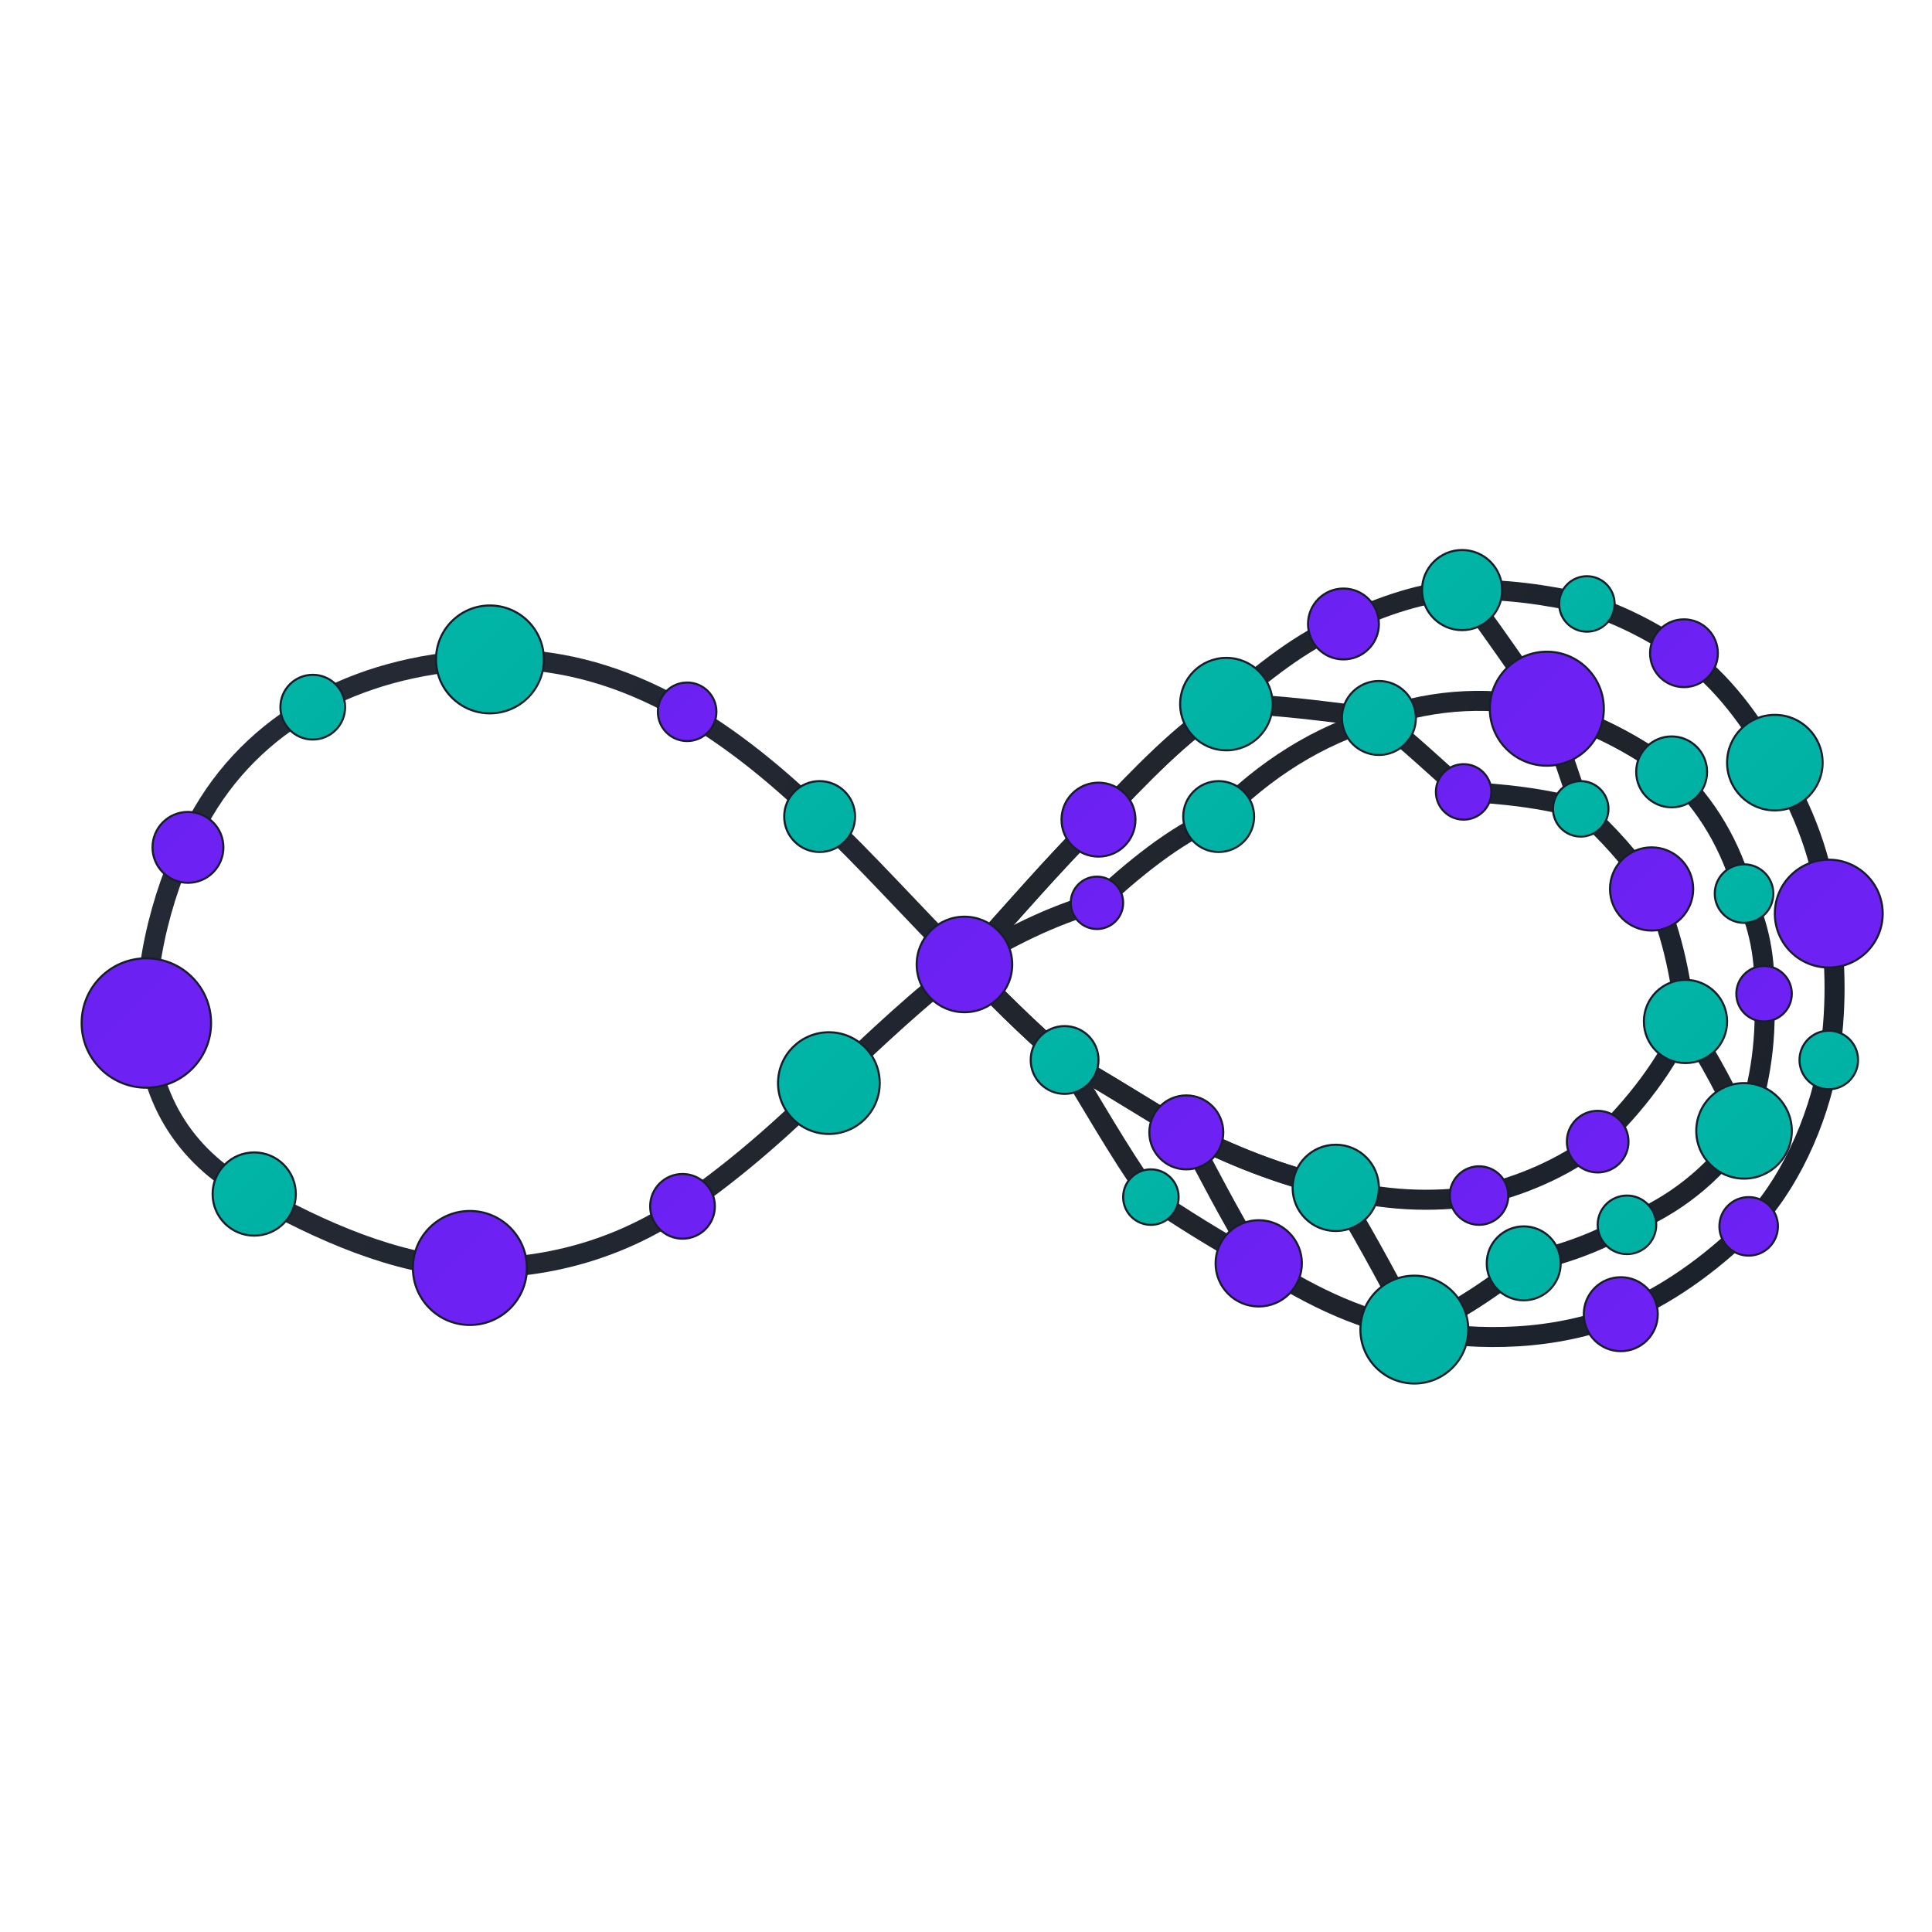
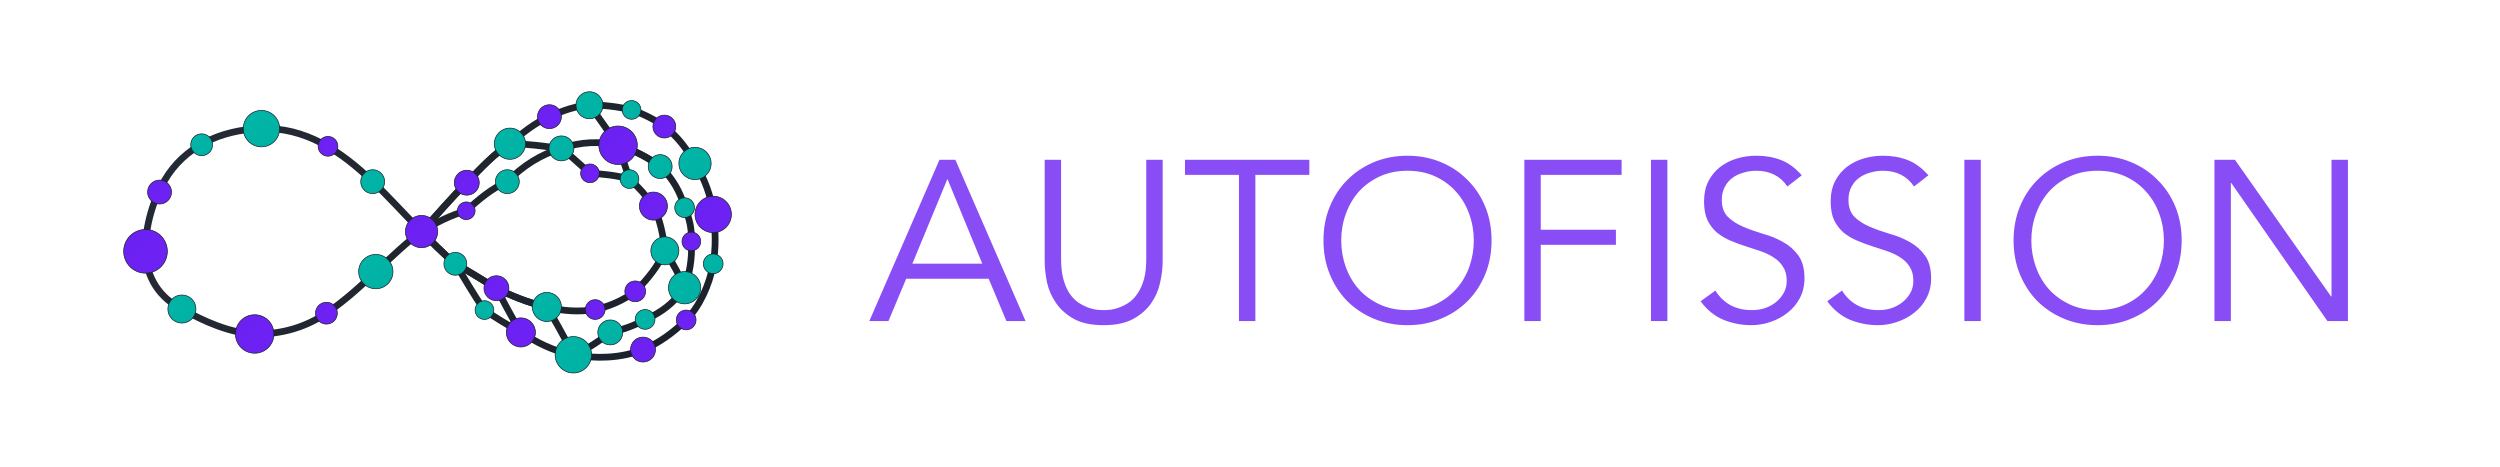
- <svg xmlns="http://www.w3.org/2000/svg" viewBox="0 0 1254 1254" role="img" aria-label="Autofission infinity network mark">
-   <defs>
+ <svg xmlns="http://www.w3.org/2000/svg" xmlns:xlink="http://www.w3.org/1999/xlink" viewBox="0 0 1244 232" role="img" aria-label="Autofission infinity network mark" version="1.1" id="svg59" width="1244" height="232">
+   <defs id="defs9">
    <linearGradient id="links" x1="116" y1="390" x2="1125" y2="878" gradientUnits="userSpaceOnUse">
-       <stop offset="0" stop-color="#252b36" />
-       <stop offset="0.52" stop-color="#20252e" />
-       <stop offset="1" stop-color="#1c222b" />
+       <stop offset="0" stop-color="#252b36" id="stop1" />
+       <stop offset="0.52" stop-color="#20252e" id="stop2" />
+       <stop offset="1" stop-color="#1c222b" id="stop3" />
    </linearGradient>
    <linearGradient id="teal" x1="0" y1="0" x2="1" y2="1">
-       <stop offset="0" stop-color="#01b5a7" />
-       <stop offset="0.5" stop-color="#00b3a5" />
-       <stop offset="1" stop-color="#00b1a3" />
+       <stop offset="0" stop-color="#01b5a7" id="stop4" />
+       <stop offset="0.5" stop-color="#00b3a5" id="stop5" />
+       <stop offset="1" stop-color="#00b1a3" id="stop6" />
    </linearGradient>
    <linearGradient id="violet" x1="0" y1="0" x2="1" y2="1">
-       <stop offset="0" stop-color="#6b21f3" />
-       <stop offset="0.52" stop-color="#6d21f3" />
-       <stop offset="1" stop-color="#6f21f3" />
+       <stop offset="0" stop-color="#6b21f3" id="stop7" />
+       <stop offset="0.52" stop-color="#6d21f3" id="stop8" />
+       <stop offset="1" stop-color="#6f21f3" id="stop9" />
    </linearGradient>
+     <linearGradient xlink:href="#links" id="linearGradient59" gradientUnits="userSpaceOnUse" x1="116" y1="390" x2="1125" y2="878" />
+     <linearGradient xlink:href="#links" id="linearGradient60" gradientUnits="userSpaceOnUse" x1="116" y1="390" x2="1125" y2="878" />
+     <linearGradient xlink:href="#links" id="linearGradient61" gradientUnits="userSpaceOnUse" x1="116" y1="390" x2="1125" y2="878" />
+     <linearGradient xlink:href="#links" id="linearGradient62" gradientUnits="userSpaceOnUse" x1="116" y1="390" x2="1125" y2="878" />
+     <linearGradient xlink:href="#links" id="linearGradient63" gradientUnits="userSpaceOnUse" x1="116" y1="390" x2="1125" y2="878" />
+     <linearGradient xlink:href="#links" id="linearGradient64" gradientUnits="userSpaceOnUse" x1="116" y1="390" x2="1125" y2="878" />
+     <linearGradient xlink:href="#links" id="linearGradient65" gradientUnits="userSpaceOnUse" x1="116" y1="390" x2="1125" y2="878" />
+     <linearGradient xlink:href="#links" id="linearGradient66" gradientUnits="userSpaceOnUse" x1="116" y1="390" x2="1125" y2="878" />
+     <linearGradient xlink:href="#links" id="linearGradient67" gradientUnits="userSpaceOnUse" x1="116" y1="390" x2="1125" y2="878" />
+     <linearGradient xlink:href="#violet" id="linearGradient68" x1="52.325" y1="621.325" x2="137.675" y2="706.675" gradientUnits="userSpaceOnUse" />
+     <linearGradient xlink:href="#violet" id="linearGradient69" x1="98.325" y1="526.325" x2="145.675" y2="573.675" gradientUnits="userSpaceOnUse" />
+     <linearGradient xlink:href="#violet" id="linearGradient70" x1="267.325" y1="785.325" x2="342.675" y2="860.675" gradientUnits="userSpaceOnUse" />
+     <linearGradient xlink:href="#violet" id="linearGradient71" x1="421.325" y1="761.325" x2="464.675" y2="804.675" gradientUnits="userSpaceOnUse" />
+     <linearGradient xlink:href="#violet" id="linearGradient72" x1="426.325" y1="442.325" x2="465.675" y2="481.675" gradientUnits="userSpaceOnUse" />
+     <linearGradient xlink:href="#violet" id="linearGradient73" x1="594.325" y1="594.325" x2="657.675" y2="657.675" gradientUnits="userSpaceOnUse" />
+     <linearGradient xlink:href="#violet" id="linearGradient74" x1="688.325" y1="507.325" x2="737.675" y2="556.675" gradientUnits="userSpaceOnUse" />
+     <linearGradient xlink:href="#violet" id="linearGradient75" x1="694.325" y1="568.325" x2="729.675" y2="603.675" gradientUnits="userSpaceOnUse" />
+     <linearGradient xlink:href="#violet" id="linearGradient76" x1="745.325" y1="710.325" x2="794.675" y2="759.675" gradientUnits="userSpaceOnUse" />
+     <linearGradient xlink:href="#violet" id="linearGradient77" x1="788.325" y1="791.325" x2="845.675" y2="848.675" gradientUnits="userSpaceOnUse" />
+     <linearGradient xlink:href="#violet" id="linearGradient78" x1="848.325" y1="381.325" x2="895.675" y2="428.675" gradientUnits="userSpaceOnUse" />
+     <linearGradient xlink:href="#violet" id="linearGradient79" x1="931.325" y1="495.325" x2="968.675" y2="532.675" gradientUnits="userSpaceOnUse" />
+     <linearGradient xlink:href="#violet" id="linearGradient80" x1="940.325" y1="756.325" x2="979.675" y2="795.675" gradientUnits="userSpaceOnUse" />
+     <linearGradient xlink:href="#violet" id="linearGradient81" x1="966.325" y1="422.325" x2="1041.675" y2="497.675" gradientUnits="userSpaceOnUse" />
+     <linearGradient xlink:href="#violet" id="linearGradient82" x1="1016.325" y1="720.325" x2="1057.675" y2="761.675" gradientUnits="userSpaceOnUse" />
+     <linearGradient xlink:href="#violet" id="linearGradient83" x1="1027.325" y1="828.325" x2="1076.675" y2="877.675" gradientUnits="userSpaceOnUse" />
+     <linearGradient xlink:href="#violet" id="linearGradient84" x1="1044.325" y1="549.325" x2="1099.675" y2="604.675" gradientUnits="userSpaceOnUse" />
+     <linearGradient xlink:href="#violet" id="linearGradient85" x1="1070.325" y1="401.325" x2="1115.675" y2="446.675" gradientUnits="userSpaceOnUse" />
+     <linearGradient xlink:href="#violet" id="linearGradient86" x1="1115.325" y1="776.325" x2="1154.675" y2="815.675" gradientUnits="userSpaceOnUse" />
+     <linearGradient xlink:href="#violet" id="linearGradient87" x1="1126.325" y1="626.325" x2="1163.675" y2="663.675" gradientUnits="userSpaceOnUse" />
+     <linearGradient xlink:href="#violet" id="linearGradient88" x1="1151.325" y1="557.325" x2="1222.675" y2="628.675" gradientUnits="userSpaceOnUse" />
+     <linearGradient xlink:href="#violet" id="linearGradient89" x1="34.076" y1="585.543" x2="796.246" y2="1347.714" gradientTransform="scale(1.53555,0.6512326)" gradientUnits="userSpaceOnUse" />
+     <linearGradient xlink:href="#teal" id="linearGradient90" x1="137.325" y1="747.325" x2="192.675" y2="802.675" gradientUnits="userSpaceOnUse" />
+     <linearGradient xlink:href="#teal" id="linearGradient91" x1="181.325" y1="437.325" x2="224.675" y2="480.675" gradientUnits="userSpaceOnUse" />
+     <linearGradient xlink:href="#teal" id="linearGradient92" x1="282.325" y1="392.325" x2="353.675" y2="463.675" gradientUnits="userSpaceOnUse" />
+     <linearGradient xlink:href="#teal" id="linearGradient93" x1="508.325" y1="506.325" x2="555.675" y2="553.675" gradientUnits="userSpaceOnUse" />
+     <linearGradient xlink:href="#teal" id="linearGradient94" x1="504.325" y1="669.325" x2="571.675" y2="736.675" gradientUnits="userSpaceOnUse" />
+     <linearGradient xlink:href="#teal" id="linearGradient95" x1="668.325" y1="665.325" x2="713.675" y2="710.675" gradientUnits="userSpaceOnUse" />
+     <linearGradient xlink:href="#teal" id="linearGradient96" x1="728.325" y1="758.325" x2="765.675" y2="795.675" gradientUnits="userSpaceOnUse" />
+     <linearGradient xlink:href="#teal" id="linearGradient97" x1="767.325" y1="506.325" x2="814.675" y2="553.675" gradientUnits="userSpaceOnUse" />
+     <linearGradient xlink:href="#teal" id="linearGradient98" x1="765.325" y1="426.325" x2="826.675" y2="487.675" gradientUnits="userSpaceOnUse" />
+     <linearGradient xlink:href="#teal" id="linearGradient99" x1="838.325" y1="742.325" x2="895.675" y2="799.675" gradientUnits="userSpaceOnUse" />
+     <linearGradient xlink:href="#teal" id="linearGradient100" x1="870.325" y1="441.325" x2="919.675" y2="490.675" gradientUnits="userSpaceOnUse" />
+     <linearGradient xlink:href="#teal" id="linearGradient101" x1="882.325" y1="827.325" x2="953.675" y2="898.675" gradientUnits="userSpaceOnUse" />
+     <linearGradient xlink:href="#teal" id="linearGradient102" x1="922.325" y1="356.325" x2="975.675" y2="409.675" gradientUnits="userSpaceOnUse" />
+     <linearGradient xlink:href="#teal" id="linearGradient103" x1="964.325" y1="795.325" x2="1013.675" y2="844.675" gradientUnits="userSpaceOnUse" />
+     <linearGradient xlink:href="#teal" id="linearGradient104" x1="1007.325" y1="506.325" x2="1044.675" y2="543.675" gradientUnits="userSpaceOnUse" />
+     <linearGradient xlink:href="#teal" id="linearGradient105" x1="1011.325" y1="373.325" x2="1048.675" y2="410.675" gradientUnits="userSpaceOnUse" />
+     <linearGradient xlink:href="#teal" id="linearGradient106" x1="1036.325" y1="775.325" x2="1075.675" y2="814.675" gradientUnits="userSpaceOnUse" />
+     <linearGradient xlink:href="#teal" id="linearGradient107" x1="1061.325" y1="477.325" x2="1108.675" y2="524.675" gradientUnits="userSpaceOnUse" />
+     <linearGradient xlink:href="#teal" id="linearGradient108" x1="1066.325" y1="635.325" x2="1121.675" y2="690.675" gradientUnits="userSpaceOnUse" />
+     <linearGradient xlink:href="#teal" id="linearGradient109" x1="1112.325" y1="560.325" x2="1151.675" y2="599.675" gradientUnits="userSpaceOnUse" />
+     <linearGradient xlink:href="#teal" id="linearGradient110" x1="1100.325" y1="702.325" x2="1163.675" y2="765.675" gradientUnits="userSpaceOnUse" />
+     <linearGradient xlink:href="#teal" id="linearGradient111" x1="1120.325" y1="463.325" x2="1183.675" y2="526.675" gradientUnits="userSpaceOnUse" />
+     <linearGradient xlink:href="#teal" id="linearGradient112" x1="1167.325" y1="668.325" x2="1206.675" y2="707.675" gradientUnits="userSpaceOnUse" />
+     <linearGradient xlink:href="#teal" id="linearGradient113" x1="97.798" y1="500.341" x2="859.35" y2="1261.894" gradientTransform="scale(1.404171,0.7121638)" gradientUnits="userSpaceOnUse" />
  </defs>
-   <g fill="none" stroke="url(#links)" stroke-width="13" stroke-linecap="round" stroke-linejoin="round">
-     <path d="M626 626 C592 592 562 558 532 530 C470 470 401 425 318 428 C238 430 169 464 132 527 C110 564 94 616 95 664 C96 715 123 754 165 775 C208 799 257 821 305 823 C360 824 406 808 443 783 C481 757 511 729 538 703 C569 674 598 646 626 626" />
-     <path d="M626 626 C654 596 684 560 713 532 C741 503 766 476 796 457 C819 437 845 416 872 405 C898 393 924 384 949 383 C976 382 1004 386 1030 392 C1054 400 1075 411 1093 424 C1118 442 1137 468 1152 495 C1171 525 1183 558 1187 593 C1192 626 1192 657 1187 688 C1180 729 1160 771 1135 796 C1110 821 1080 842 1052 853 C1009 870 961 871 918 863 C878 856 846 838 817 820 C790 805 766 790 747 777 C725 746 707 713 691 688 C666 667 644 644 626 626" />
-     <path d="M626 626 C653 609 683 594 712 586 C735 565 762 542 791 530 C820 500 856 477 895 466 C933 453 969 452 1004 460 C1034 469 1061 483 1085 501 C1108 522 1124 550 1132 580 C1142 601 1146 623 1145 645 C1147 679 1141 708 1132 734 C1112 763 1086 783 1056 795 C1036 807 1012 815 989 820 C963 840 940 855 918 863 C898 824 881 794 867 771 C831 763 797 749 770 735 C741 718 715 701 691 688 C666 667 644 644 626 626" />
-     <path d="M626 626 C654 596 684 560 713 532 C741 503 766 476 796 457 C829 457 861 462 895 466 C915 482 933 499 950 514 C974 515 1002 518 1026 525 C1044 541 1059 558 1072 577 C1084 601 1091 632 1094 663 C1082 691 1061 718 1037 741 C1015 758 987 770 960 776 C929 781 897 779 867 771 C831 763 797 749 770 735 C741 718 715 701 691 688 C666 667 644 644 626 626" />
-     <path d="M949 383 C968 408 986 435 1004 460 C1011 481 1019 504 1026 525" />
-     <path d="M1004 460 C1034 469 1061 483 1085 501" />
-     <path d="M1094 663 C1110 688 1123 712 1132 734" />
-     <path d="M817 820 C797 787 783 759 770 735" />
+   <g fill="none" stroke="url(#links)" stroke-width="13" stroke-linecap="round" stroke-linejoin="round" id="g16" style="stroke:url(#linearGradient67)" transform="matrix(0.2586837,0,0,0.2586837,47.83265,-46.7086)">
+     <path d="M 626,626 C 592,592 562,558 532,530 470,470 401,425 318,428 c -80,2 -149,36 -186,99 -22,37 -38,89 -37,137 1,51 28,90 70,111 43,24 92,46 140,48 55,1 101,-15 138,-40 38,-26 68,-54 95,-80 31,-29 60,-57 88,-77" id="path9" style="stroke:url(#linearGradient59)" />
+     <path d="m 626,626 c 28,-30 58,-66 87,-94 28,-29 53,-56 83,-75 23,-20 49,-41 76,-52 26,-12 52,-21 77,-22 27,-1 55,3 81,9 24,8 45,19 63,32 25,18 44,44 59,71 19,30 31,63 35,98 5,33 5,64 0,95 -7,41 -27,83 -52,108 -25,25 -55,46 -83,57 -43,17 -91,18 -134,10 -40,-7 -72,-25 -101,-43 -27,-15 -51,-30 -70,-43 -22,-31 -40,-64 -56,-89 -25,-21 -47,-44 -65,-62" id="path10" style="stroke:url(#linearGradient60)" />
+     <path d="m 626,626 c 27,-17 57,-32 86,-40 23,-21 50,-44 79,-56 29,-30 65,-53 104,-64 38,-13 74,-14 109,-6 30,9 57,23 81,41 23,21 39,49 47,79 10,21 14,43 13,65 2,34 -4,63 -13,89 -20,29 -46,49 -76,61 -20,12 -44,20 -67,25 -26,20 -49,35 -71,43 -20,-39 -37,-69 -51,-92 -36,-8 -70,-22 -97,-36 -29,-17 -55,-34 -79,-47 -25,-21 -47,-44 -65,-62" id="path11" style="stroke:url(#linearGradient61)" />
+     <path d="m 626,626 c 28,-30 58,-66 87,-94 28,-29 53,-56 83,-75 33,0 65,5 99,9 20,16 38,33 55,48 24,1 52,4 76,11 18,16 33,33 46,52 12,24 19,55 22,86 -12,28 -33,55 -57,78 -22,17 -50,29 -77,35 -31,5 -63,3 -93,-5 -36,-8 -70,-22 -97,-36 -29,-17 -55,-34 -79,-47 -25,-21 -47,-44 -65,-62" id="path12" style="stroke:url(#linearGradient62)" />
+     <path d="m 949,383 c 19,25 37,52 55,77 7,21 15,44 22,65" id="path13" style="stroke:url(#linearGradient63)" />
+     <path d="m 1004,460 c 30,9 57,23 81,41" id="path14" style="stroke:url(#linearGradient64)" />
+     <path d="m 1094,663 c 16,25 29,49 38,71" id="path15" style="stroke:url(#linearGradient65)" />
+     <path d="M 817,820 C 797,787 783,759 770,735" id="path16" style="stroke:url(#linearGradient66)" />
  </g>
-   <g fill="url(#violet)" stroke="#171e2b" stroke-width="1.35">
-     <circle cx="95" cy="664" r="42" />
-     <circle cx="122" cy="550" r="23" />
-     <circle cx="305" cy="823" r="37" />
-     <circle cx="443" cy="783" r="21" />
-     <circle cx="446" cy="462" r="19" />
-     <circle cx="626" cy="626" r="31" />
-     <circle cx="713" cy="532" r="24" />
-     <circle cx="712" cy="586" r="17" />
-     <circle cx="770" cy="735" r="24" />
-     <circle cx="817" cy="820" r="28" />
-     <circle cx="872" cy="405" r="23" />
-     <circle cx="950" cy="514" r="18" />
-     <circle cx="960" cy="776" r="19" />
-     <circle cx="1004" cy="460" r="37" />
-     <circle cx="1037" cy="741" r="20" />
-     <circle cx="1052" cy="853" r="24" />
-     <circle cx="1072" cy="577" r="27" />
-     <circle cx="1093" cy="424" r="22" />
-     <circle cx="1135" cy="796" r="19" />
-     <circle cx="1145" cy="645" r="18" />
-     <circle cx="1187" cy="593" r="35" />
+   <g fill="url(#violet)" stroke="#171e2b" stroke-width="1.35" id="g36" style="fill:url(#linearGradient89)" transform="matrix(0.2586837,0,0,0.2586837,47.83265,-46.7086)">
+     <circle cx="95" cy="664" r="42" id="circle16" style="fill:url(#linearGradient68)" />
+     <circle cx="122" cy="550" r="23" id="circle17" style="fill:url(#linearGradient69)" />
+     <circle cx="305" cy="823" r="37" id="circle18" style="fill:url(#linearGradient70)" />
+     <circle cx="443" cy="783" r="21" id="circle19" style="fill:url(#linearGradient71)" />
+     <circle cx="446" cy="462" r="19" id="circle20" style="fill:url(#linearGradient72)" />
+     <circle cx="626" cy="626" r="31" id="circle21" style="fill:url(#linearGradient73)" />
+     <circle cx="713" cy="532" r="24" id="circle22" style="fill:url(#linearGradient74)" />
+     <circle cx="712" cy="586" r="17" id="circle23" style="fill:url(#linearGradient75)" />
+     <circle cx="770" cy="735" r="24" id="circle24" style="fill:url(#linearGradient76)" />
+     <circle cx="817" cy="820" r="28" id="circle25" style="fill:url(#linearGradient77)" />
+     <circle cx="872" cy="405" r="23" id="circle26" style="fill:url(#linearGradient78)" />
+     <circle cx="950" cy="514" r="18" id="circle27" style="fill:url(#linearGradient79)" />
+     <circle cx="960" cy="776" r="19" id="circle28" style="fill:url(#linearGradient80)" />
+     <circle cx="1004" cy="460" r="37" id="circle29" style="fill:url(#linearGradient81)" />
+     <circle cx="1037" cy="741" r="20" id="circle30" style="fill:url(#linearGradient82)" />
+     <circle cx="1052" cy="853" r="24" id="circle31" style="fill:url(#linearGradient83)" />
+     <circle cx="1072" cy="577" r="27" id="circle32" style="fill:url(#linearGradient84)" />
+     <circle cx="1093" cy="424" r="22" id="circle33" style="fill:url(#linearGradient85)" />
+     <circle cx="1135" cy="796" r="19" id="circle34" style="fill:url(#linearGradient86)" />
+     <circle cx="1145" cy="645" r="18" id="circle35" style="fill:url(#linearGradient87)" />
+     <circle cx="1187" cy="593" r="35" id="circle36" style="fill:url(#linearGradient88)" />
  </g>
-   <g fill="url(#teal)" stroke="#171e2b" stroke-width="1.35">
-     <circle cx="165" cy="775" r="27" />
-     <circle cx="203" cy="459" r="21" />
-     <circle cx="318" cy="428" r="35" />
-     <circle cx="532" cy="530" r="23" />
-     <circle cx="538" cy="703" r="33" />
-     <circle cx="691" cy="688" r="22" />
-     <circle cx="747" cy="777" r="18" />
-     <circle cx="791" cy="530" r="23" />
-     <circle cx="796" cy="457" r="30" />
-     <circle cx="867" cy="771" r="28" />
-     <circle cx="895" cy="466" r="24" />
-     <circle cx="918" cy="863" r="35" />
-     <circle cx="949" cy="383" r="26" />
-     <circle cx="989" cy="820" r="24" />
-     <circle cx="1026" cy="525" r="18" />
-     <circle cx="1030" cy="392" r="18" />
-     <circle cx="1056" cy="795" r="19" />
-     <circle cx="1085" cy="501" r="23" />
-     <circle cx="1094" cy="663" r="27" />
-     <circle cx="1132" cy="580" r="19" />
-     <circle cx="1132" cy="734" r="31" />
-     <circle cx="1152" cy="495" r="31" />
-     <circle cx="1187" cy="688" r="19" />
+   <g fill="url(#teal)" stroke="#171e2b" stroke-width="1.35" id="g59" style="fill:url(#linearGradient113)" transform="matrix(0.2586837,0,0,0.2586837,47.83265,-46.7086)">
+     <circle cx="165" cy="775" r="27" id="circle37" style="fill:url(#linearGradient90)" />
+     <circle cx="203" cy="459" r="21" id="circle38" style="fill:url(#linearGradient91)" />
+     <circle cx="318" cy="428" r="35" id="circle39" style="fill:url(#linearGradient92)" />
+     <circle cx="532" cy="530" r="23" id="circle40" style="fill:url(#linearGradient93)" />
+     <circle cx="538" cy="703" r="33" id="circle41" style="fill:url(#linearGradient94)" />
+     <circle cx="691" cy="688" r="22" id="circle42" style="fill:url(#linearGradient95)" />
+     <circle cx="747" cy="777" r="18" id="circle43" style="fill:url(#linearGradient96)" />
+     <circle cx="791" cy="530" r="23" id="circle44" style="fill:url(#linearGradient97)" />
+     <circle cx="796" cy="457" r="30" id="circle45" style="fill:url(#linearGradient98)" />
+     <circle cx="867" cy="771" r="28" id="circle46" style="fill:url(#linearGradient99)" />
+     <circle cx="895" cy="466" r="24" id="circle47" style="fill:url(#linearGradient100)" />
+     <circle cx="918" cy="863" r="35" id="circle48" style="fill:url(#linearGradient101)" />
+     <circle cx="949" cy="383" r="26" id="circle49" style="fill:url(#linearGradient102)" />
+     <circle cx="989" cy="820" r="24" id="circle50" style="fill:url(#linearGradient103)" />
+     <circle cx="1026" cy="525" r="18" id="circle51" style="fill:url(#linearGradient104)" />
+     <circle cx="1030" cy="392" r="18" id="circle52" style="fill:url(#linearGradient105)" />
+     <circle cx="1056" cy="795" r="19" id="circle53" style="fill:url(#linearGradient106)" />
+     <circle cx="1085" cy="501" r="23" id="circle54" style="fill:url(#linearGradient107)" />
+     <circle cx="1094" cy="663" r="27" id="circle55" style="fill:url(#linearGradient108)" />
+     <circle cx="1132" cy="580" r="19" id="circle56" style="fill:url(#linearGradient109)" />
+     <circle cx="1132" cy="734" r="31" id="circle57" style="fill:url(#linearGradient110)" />
+     <circle cx="1152" cy="495" r="31" id="circle58" style="fill:url(#linearGradient111)" />
+     <circle cx="1187" cy="688" r="19" id="circle59" style="fill:url(#linearGradient112)" />
  </g>
+   <path style="font-size:113.333px;font-family:Avenir;-inkscape-font-specification:Avenir;opacity:0.8;fill:#6a20f3;stroke-width:2.7" d="M 453.99,131.205 H 488.783 L 471.443,89.045 Z m -11.9,28.56 h -9.52 L 467.476,79.525 h 7.933 l 34.907,80.24 h -9.52 l -8.84,-21.08 h -41.027 z m 136.453,-29.92 q 0,4.987 -1.247,10.653 -1.133,5.553 -4.42,10.313 -3.287,4.76 -9.067,7.933 -5.667,3.06 -14.62,3.06 -9.067,0 -14.733,-3.06 -5.667,-3.173 -8.953,-7.933 -3.287,-4.76 -4.533,-10.313 -1.133,-5.667 -1.133,-10.653 V 79.525 h 8.16 v 49.413 q 0,5.78 1.133,9.973 1.133,4.08 2.947,6.913 1.927,2.833 4.193,4.533 2.38,1.587 4.647,2.493 2.38,0.907 4.533,1.247 2.153,0.227 3.74,0.227 1.473,0 3.627,-0.227 2.267,-0.34 4.533,-1.247 2.38,-0.907 4.647,-2.493 2.38,-1.7 4.193,-4.533 1.927,-2.833 3.06,-6.913 1.133,-4.193 1.133,-9.973 V 79.525 h 8.16 z m 46.127,29.92 h -8.16 V 87.005 h -26.86 v -7.48 h 61.88 v 7.48 h -26.86 z m 108.686,-40.12 q 0,-6.913 -2.267,-13.147 -2.267,-6.347 -6.573,-11.107 -4.193,-4.76 -10.313,-7.593 -6.12,-2.833 -13.827,-2.833 -7.707,0 -13.827,2.833 -6.12,2.833 -10.427,7.593 -4.193,4.76 -6.46,11.107 -2.267,6.233 -2.267,13.147 0,6.913 2.267,13.26 2.267,6.233 6.46,10.993 4.307,4.76 10.427,7.593 6.12,2.833 13.827,2.833 7.707,0 13.827,-2.833 6.12,-2.833 10.313,-7.593 4.307,-4.76 6.573,-10.993 2.267,-6.347 2.267,-13.26 z m 8.84,0 q 0,9.18 -3.173,16.887 -3.173,7.707 -8.84,13.373 -5.553,5.553 -13.26,8.727 -7.593,3.173 -16.547,3.173 -8.953,0 -16.66,-3.173 -7.593,-3.173 -13.26,-8.727 -5.553,-5.667 -8.727,-13.373 -3.173,-7.707 -3.173,-16.887 0,-9.18 3.173,-16.887 3.173,-7.707 8.727,-13.26 5.667,-5.667 13.26,-8.84 7.707,-3.173 16.66,-3.173 8.953,0 16.547,3.173 7.707,3.173 13.26,8.84 5.667,5.553 8.84,13.26 3.173,7.707 3.173,16.887 z m 24.48,40.12 h -8.16 V 79.525 h 48.393 v 7.48 H 766.676 V 114.318 h 37.4 v 7.48 H 766.676 Z m 63.013,0 h -8.16 V 79.525 h 8.16 z M 889.415,92.785 q -5.327,-7.82 -15.527,-7.82 -3.173,0 -6.233,0.907 -3.06,0.793 -5.553,2.607 -2.38,1.7 -3.853,4.533 -1.473,2.72 -1.473,6.46 0,5.44 3.06,8.5 3.06,2.947 7.593,4.873 4.533,1.927 9.86,3.513 5.44,1.473 9.973,4.08 4.533,2.493 7.593,6.687 3.06,4.193 3.06,11.447 0,5.44 -2.38,9.86 -2.267,4.307 -6.12,7.253 -3.74,2.947 -8.5,4.533 -4.647,1.587 -9.407,1.587 -7.367,0 -14.053,-2.72 -6.573,-2.833 -11.22,-9.18 l 7.367,-5.327 q 2.607,4.42 7.253,7.14 4.647,2.607 10.993,2.607 3.06,0 6.12,-0.907 3.06,-1.02 5.44,-2.833 2.493,-1.927 4.08,-4.647 1.587,-2.72 1.587,-6.233 0,-4.193 -1.813,-6.913 -1.7,-2.833 -4.647,-4.647 -2.833,-1.927 -6.573,-3.173 -3.627,-1.247 -7.593,-2.493 -3.853,-1.247 -7.593,-2.833 -3.627,-1.587 -6.573,-3.967 -2.833,-2.493 -4.647,-6.12 -1.7,-3.74 -1.7,-9.293 0,-5.78 2.153,-10.087 2.267,-4.307 5.893,-7.14 3.74,-2.833 8.387,-4.193 4.647,-1.36 9.52,-1.36 6.8,0 12.353,2.153 5.553,2.153 10.313,7.593 z m 63.013,0 q -5.327,-7.82 -15.527,-7.82 -3.173,0 -6.233,0.907 -3.06,0.793 -5.553,2.607 -2.38,1.7 -3.853,4.533 -1.473,2.72 -1.473,6.46 0,5.44 3.06,8.5 3.06,2.947 7.593,4.873 4.533,1.927 9.86,3.513 5.44,1.473 9.973,4.08 4.533,2.493 7.593,6.687 3.06,4.193 3.06,11.447 0,5.44 -2.38,9.86 -2.267,4.307 -6.12,7.253 -3.74,2.947 -8.5,4.533 -4.647,1.587 -9.407,1.587 -7.367,0 -14.053,-2.72 -6.573,-2.833 -11.22,-9.18 l 7.367,-5.327 q 2.607,4.42 7.253,7.14 4.647,2.607 10.993,2.607 3.06,0 6.12,-0.907 3.06,-1.02 5.44,-2.833 2.493,-1.927 4.08,-4.647 1.587,-2.72 1.587,-6.233 0,-4.193 -1.813,-6.913 -1.7,-2.833 -4.647,-4.647 -2.833,-1.927 -6.573,-3.173 -3.627,-1.247 -7.593,-2.493 -3.853,-1.247 -7.593,-2.833 -3.627,-1.587 -6.573,-3.967 -2.833,-2.493 -4.647,-6.12 -1.7,-3.74 -1.7,-9.293 0,-5.78 2.153,-10.087 2.267,-4.307 5.893,-7.14 3.74,-2.833 8.387,-4.193 4.647,-1.36 9.52,-1.36 6.8,0 12.353,2.153 5.553,2.153 10.313,7.593 z m 33.207,66.98 h -8.16 V 79.525 h 8.16 z m 91.12,-40.12 q 0,-6.913 -2.267,-13.147 -2.267,-6.347 -6.573,-11.107 -4.193,-4.76 -10.313,-7.593 -6.12,-2.833 -13.827,-2.833 -7.707,0 -13.827,2.833 -6.12,2.833 -10.427,7.593 -4.193,4.76 -6.46,11.107 -2.267,6.233 -2.267,13.147 0,6.913 2.267,13.26 2.267,6.233 6.46,10.993 4.307,4.76 10.427,7.593 6.12,2.833 13.827,2.833 7.707,0 13.827,-2.833 6.12,-2.833 10.313,-7.593 4.307,-4.76 6.573,-10.993 2.267,-6.347 2.267,-13.26 z m 8.84,0 q 0,9.18 -3.173,16.887 -3.173,7.707 -8.84,13.373 -5.553,5.553 -13.26,8.727 -7.593,3.173 -16.547,3.173 -8.953,0 -16.66,-3.173 -7.593,-3.173 -13.26,-8.727 -5.553,-5.667 -8.727,-13.373 -3.173,-7.707 -3.173,-16.887 0,-9.18 3.173,-16.887 3.173,-7.707 8.727,-13.26 5.667,-5.667 13.26,-8.84 7.707,-3.173 16.66,-3.173 8.953,0 16.547,3.173 7.707,3.173 13.26,8.84 5.667,5.553 8.84,13.26 3.173,7.707 3.173,16.887 z m 74.346,27.88 h 0.227 V 79.525 h 8.16 v 80.24 h -10.2 L 1110.301,91.085 h -0.227 v 68.68 h -8.16 V 79.525 h 10.2 z" id="text113" aria-label="AUTOFISSION" />
</svg>
